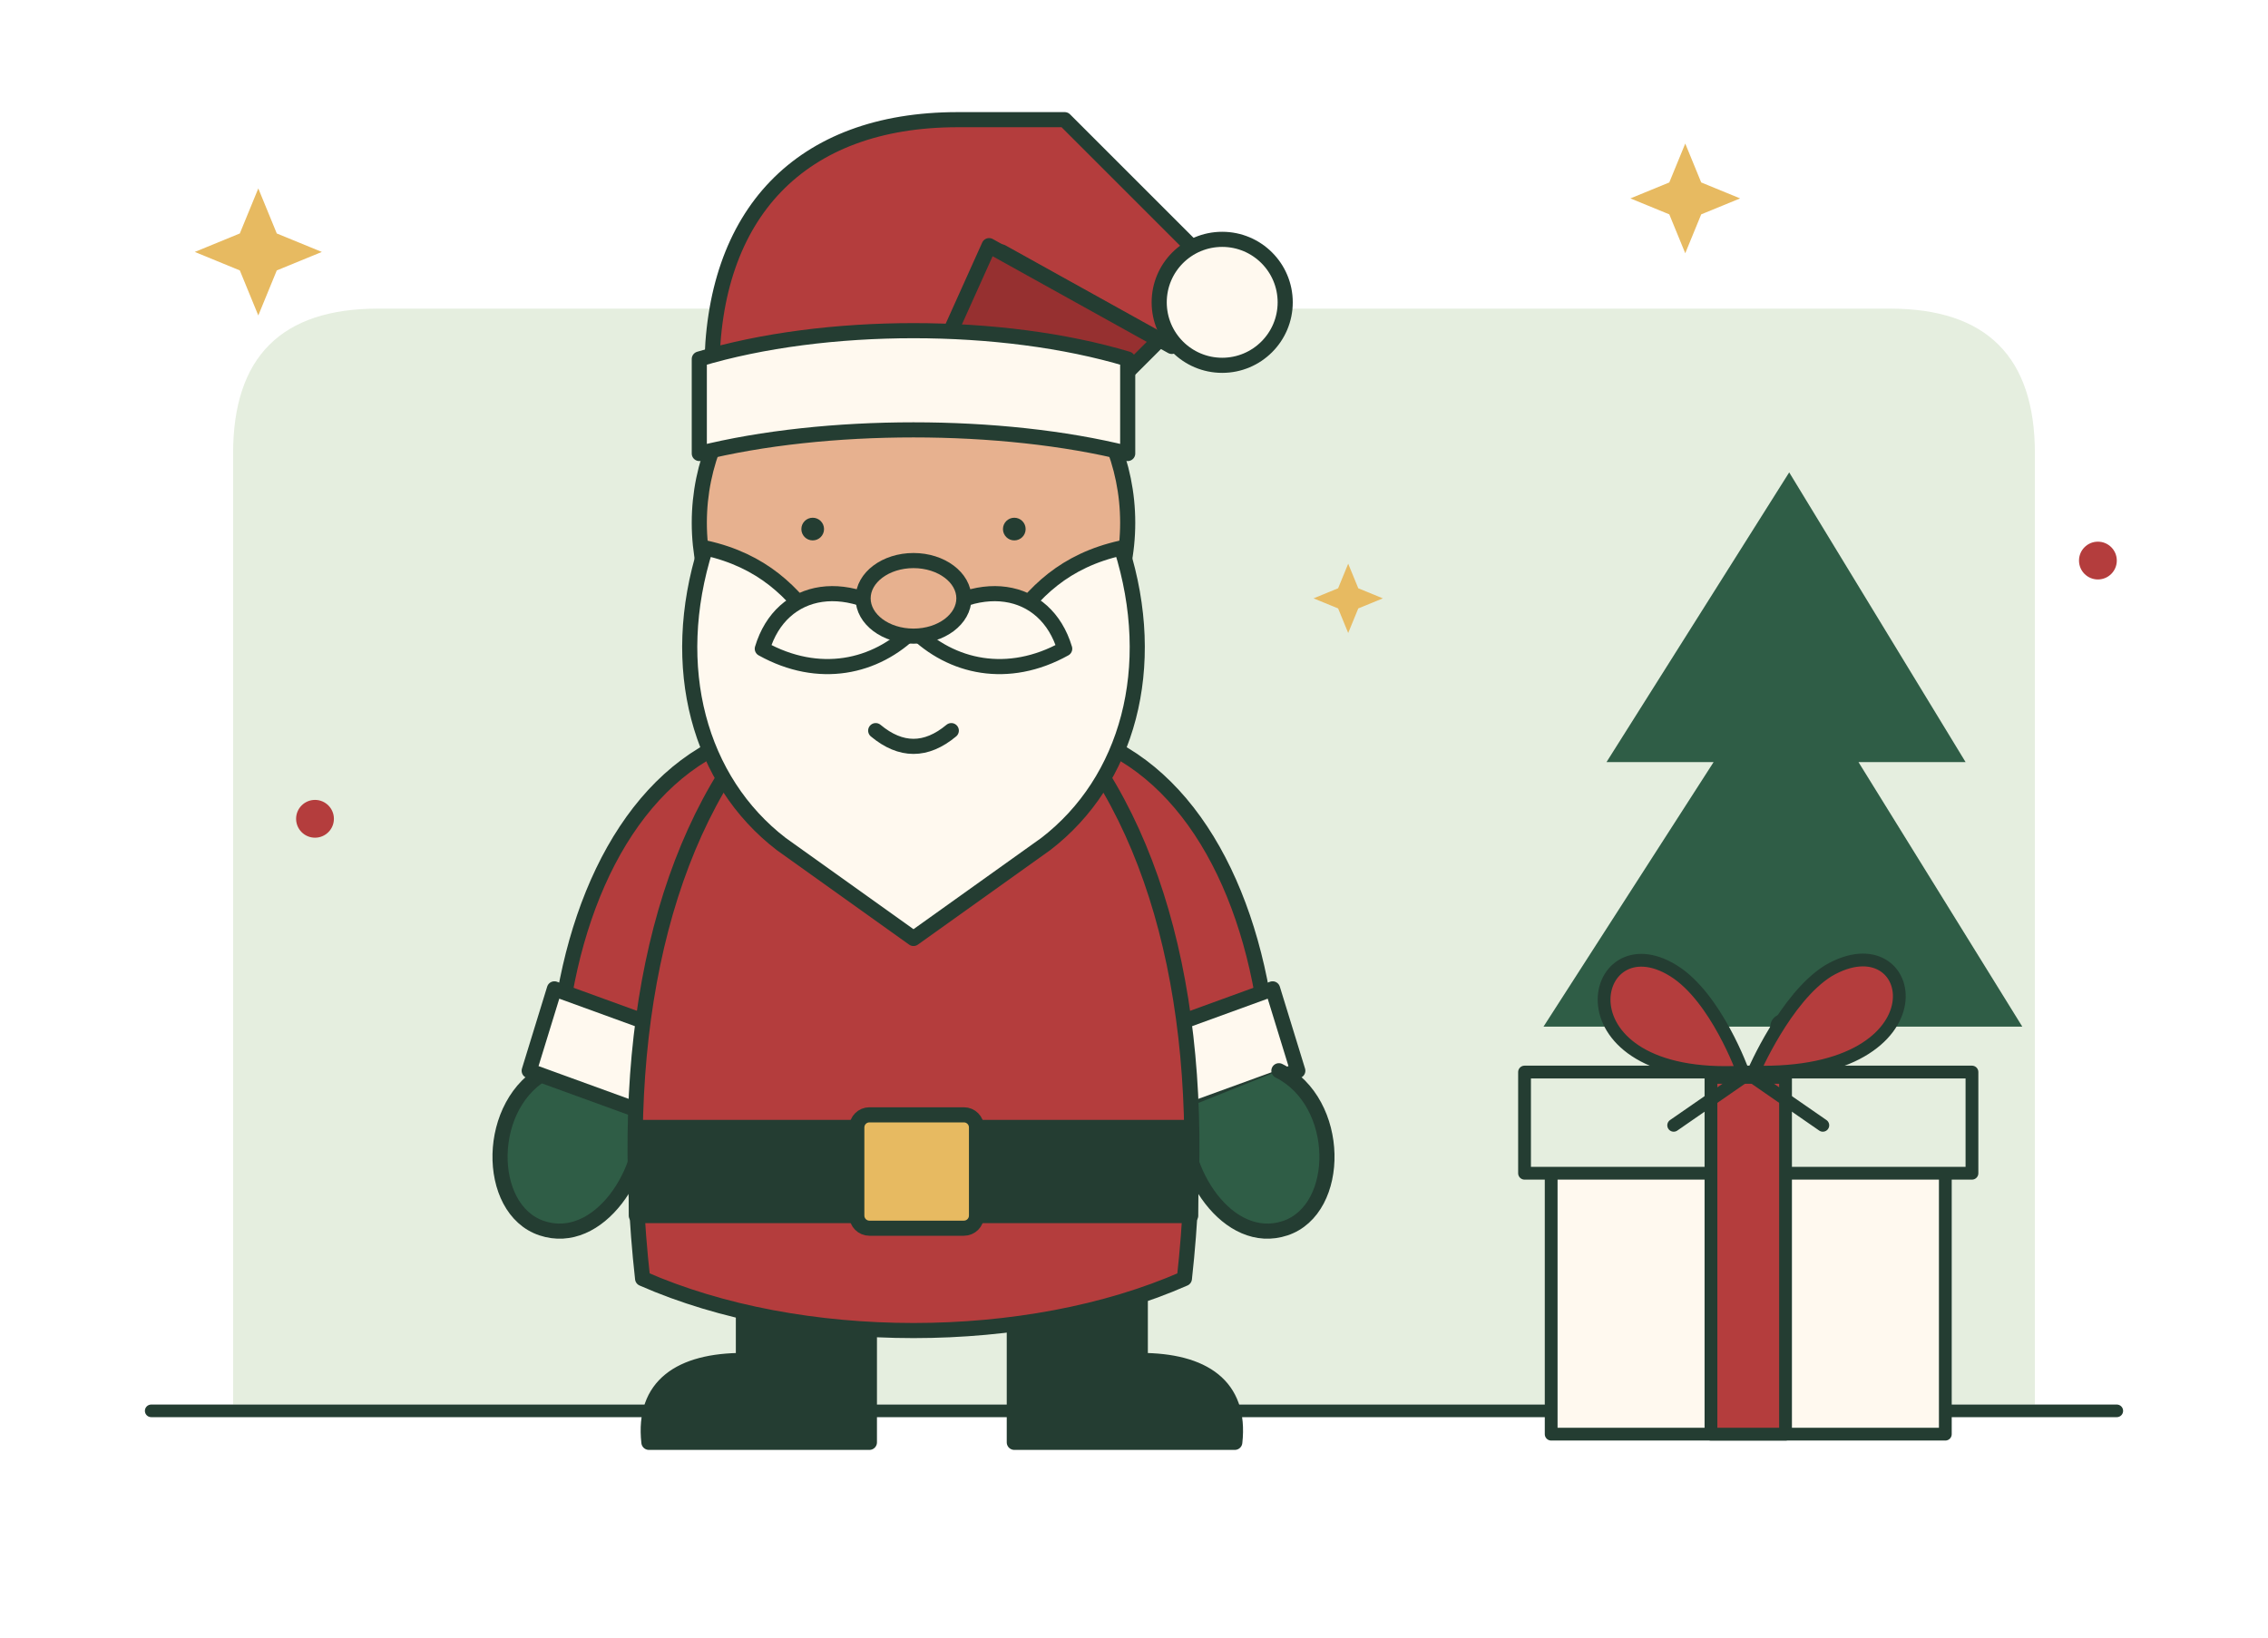
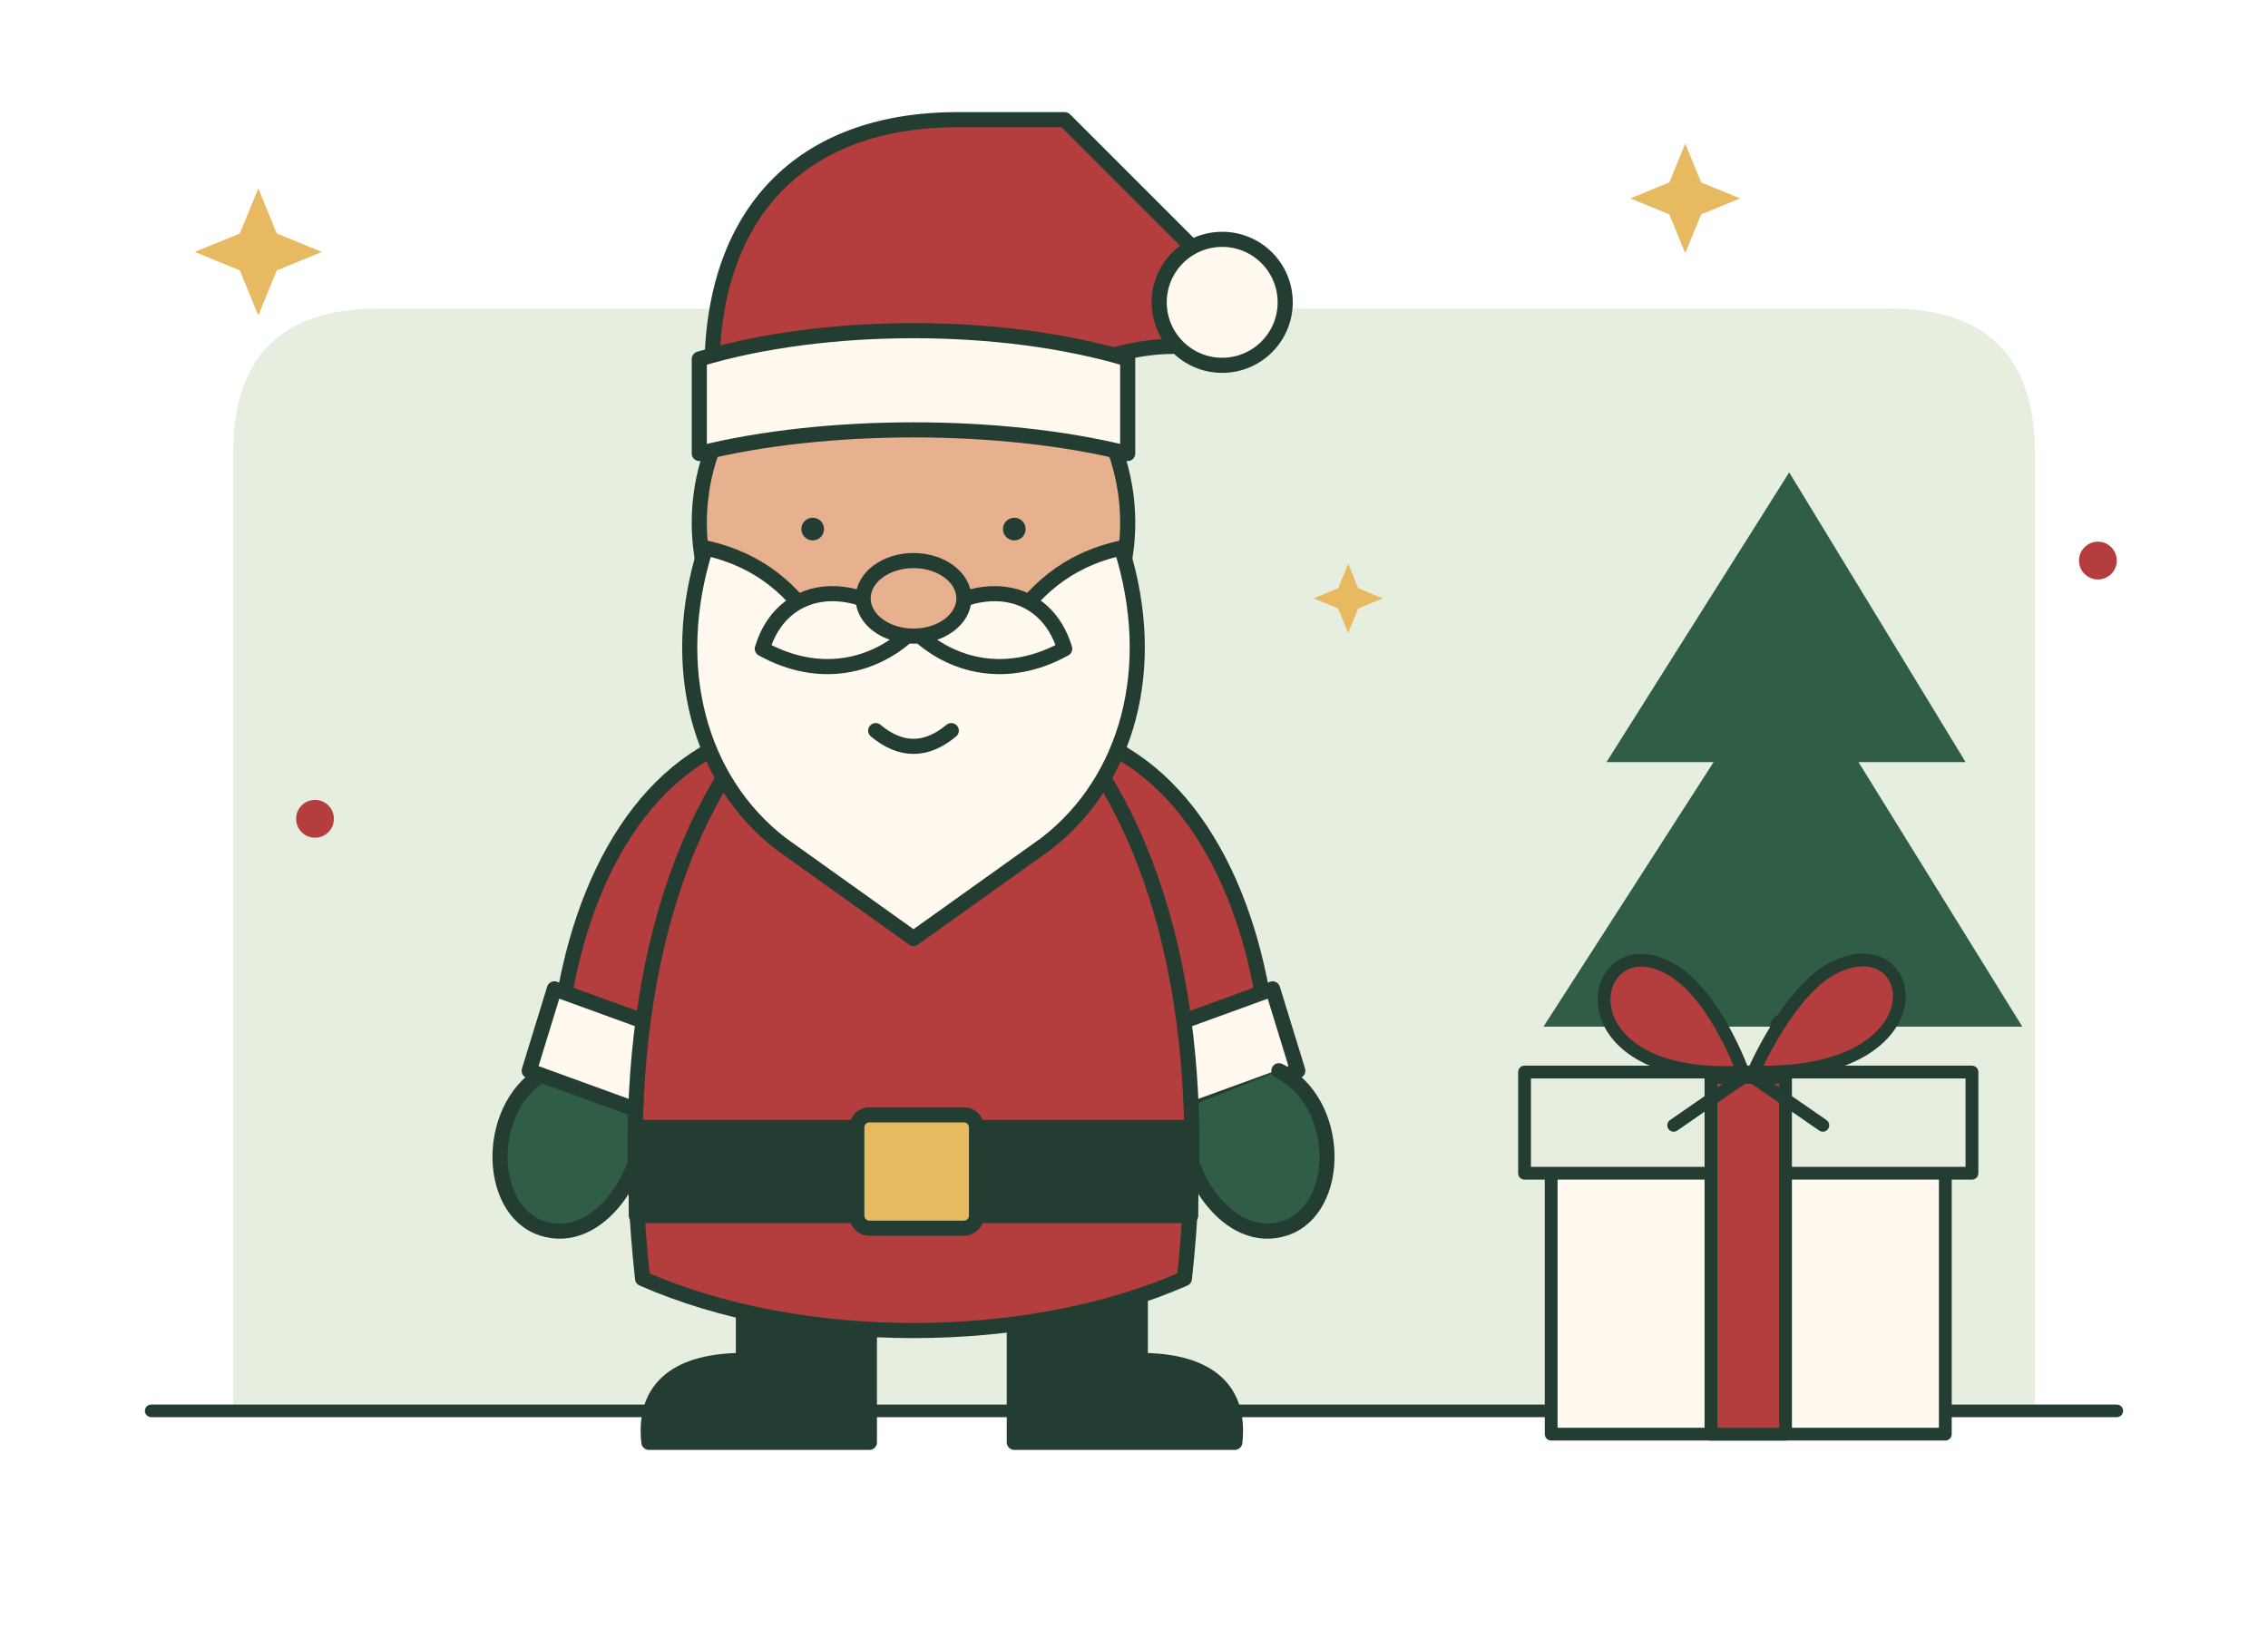
<svg xmlns="http://www.w3.org/2000/svg" viewBox="0 0 360 260" width="720" height="520">
  <defs>
    <symbol id="welcome" viewBox="0 0 360 260">
      <path d="M37 223V72q0-23 23-23h240q23 0 23 23v151Z" fill="#E5EEDF" />
      <path d="M24 224h312" stroke="#243D32" stroke-width="2" stroke-linecap="round" />
      <g class="welcome-tree">
        <path d="m284 75-29 46h17l-27 42h76l-26-42h17Z" fill="#2F5D46" />
        <path d="M283 163v26" stroke="#243D32" stroke-width="4" stroke-linecap="round" />
      </g>
      <circle cx="50" cy="130" r="3" fill="#B43D3D" />
      <use href="#santa" x="60" y="0" width="180" height="240" />
      <use href="#gift" x="235" y="144" width="85" height="93" />
      <use class="welcome-star" href="#star" x="30" y="29" width="22" height="22" />
      <use class="welcome-star welcome-star-top" href="#star" x="258" y="22" width="19" height="19" />
      <use class="welcome-star welcome-star-small" href="#star" x="208" y="89" width="12" height="12" />
      <circle cx="333" cy="89" r="3" fill="#B43D3D" />
    </symbol>
    <symbol id="santa" viewBox="0 0 180 240">
      <g stroke="#243D32" stroke-width="2.4" stroke-linecap="round" stroke-linejoin="round">
        <path d="M58 201h20v28H43c-1-9 5-13 15-13Zm43 0h20v15c10 0 16 4 15 13h-35Z" fill="#243D32" />
        <g class="santa-wave">
          <path d="M61 116c-18 4-29 23-32 46l18 8 20-36c6-5 9-12 5-17-2-3-6-4-11-1Z" fill="#B43D3D" />
          <path d="M27 170c-10 5-10 22-1 25 9 3 17-9 16-19" fill="#2F5D46" />
          <path d="m28 157 22 8-4 13-22-8Z" fill="#FFF9EF" />
        </g>
        <path d="M109 116c18 4 29 23 32 46l-18 8-24-42" fill="#B43D3D" />
        <path d="m142 157-22 8 4 13 22-8Z" fill="#FFF9EF" />
        <path d="M143 170c10 5 10 22 1 25-9 3-17-9-16-19" fill="#2F5D46" />
        <path d="M61 115c-17 20-23 52-19 88 25 11 61 11 86 0 4-36-2-68-19-88Z" fill="#B43D3D" />
        <path d="M41 179h88v14H41Z" fill="#243D32" />
        <rect x="76" y="177" width="19" height="18" rx="2" fill="#E7BA61" />
        <ellipse cx="85" cy="83" rx="34" ry="34" fill="#E7B18F" />
        <path d="M52 87c-6 19-1 37 12 47l21 15 21-15c13-10 18-28 12-47-9 2-14 7-18 13H70c-4-6-9-11-18-13Z" fill="#FFF9EF" />
        <g class="santa-hat">
-           <path d="M53 59c0-25 14-40 39-40h17l25 25-8 11-27-15-9 21Z" fill="#B43D3D" />
-           <path d="M97 39l27 15-5 5H88Z" fill="#963030" />
+           <path d="M53 59c0-25 14-40 39-40h17l25 25-8 11c-10 0-20 6-33 6H61Z" fill="#B43D3D" />
          <circle cx="134" cy="48" r="10" fill="#FFF9EF" />
        </g>
        <path d="M51 57c20-6 48-6 68 0v15c-20-5-48-5-68 0Z" fill="#FFF9EF" />
        <circle class="santa-eye" cx="69" cy="84" r="1.8" fill="#243D32" stroke="none" />
        <circle class="santa-eye" cx="101" cy="84" r="1.8" fill="#243D32" stroke="none" />
        <path d="M85 100c-10-9-21-7-24 3 9 5 18 3 24-3Zm0 0c10-9 21-7 24 3-9 5-18 3-24-3Z" fill="#FFF9EF" />
        <ellipse cx="85" cy="95" rx="8" ry="6" fill="#E7B18F" />
        <path d="M79 116q6 5 12 0" fill="none" />
      </g>
    </symbol>
    <symbol id="gift" viewBox="0 0 100 110">
      <g stroke="#243D32" stroke-width="2.4" stroke-linecap="round" stroke-linejoin="round">
        <path d="M13 38h74v61H13z" fill="#FFF9EF" />
        <path d="M8 31h84v19H8z" fill="#E5EEDF" />
        <path d="M43 32h14v67H43z" fill="#B43D3D" />
        <path d="M49 31C13 33 20 2 36 12c8 5 13 19 13 19Zm2 0C88 32 82 2 65 12c-8 5-14 19-14 19Z" fill="#B43D3D" />
        <path d="m49 32-13 9m15-9 13 9" fill="none" />
      </g>
    </symbol>
    <symbol id="star" viewBox="0 0 24 24">
      <path d="m12 1 3.2 7.8L23 12l-7.8 3.2L12 23l-3.2-7.8L1 12l7.8-3.2Z" fill="#E7BA61" />
    </symbol>
  </defs>
  <use href="#welcome" x="0" y="0" width="360" height="260" />
</svg>
